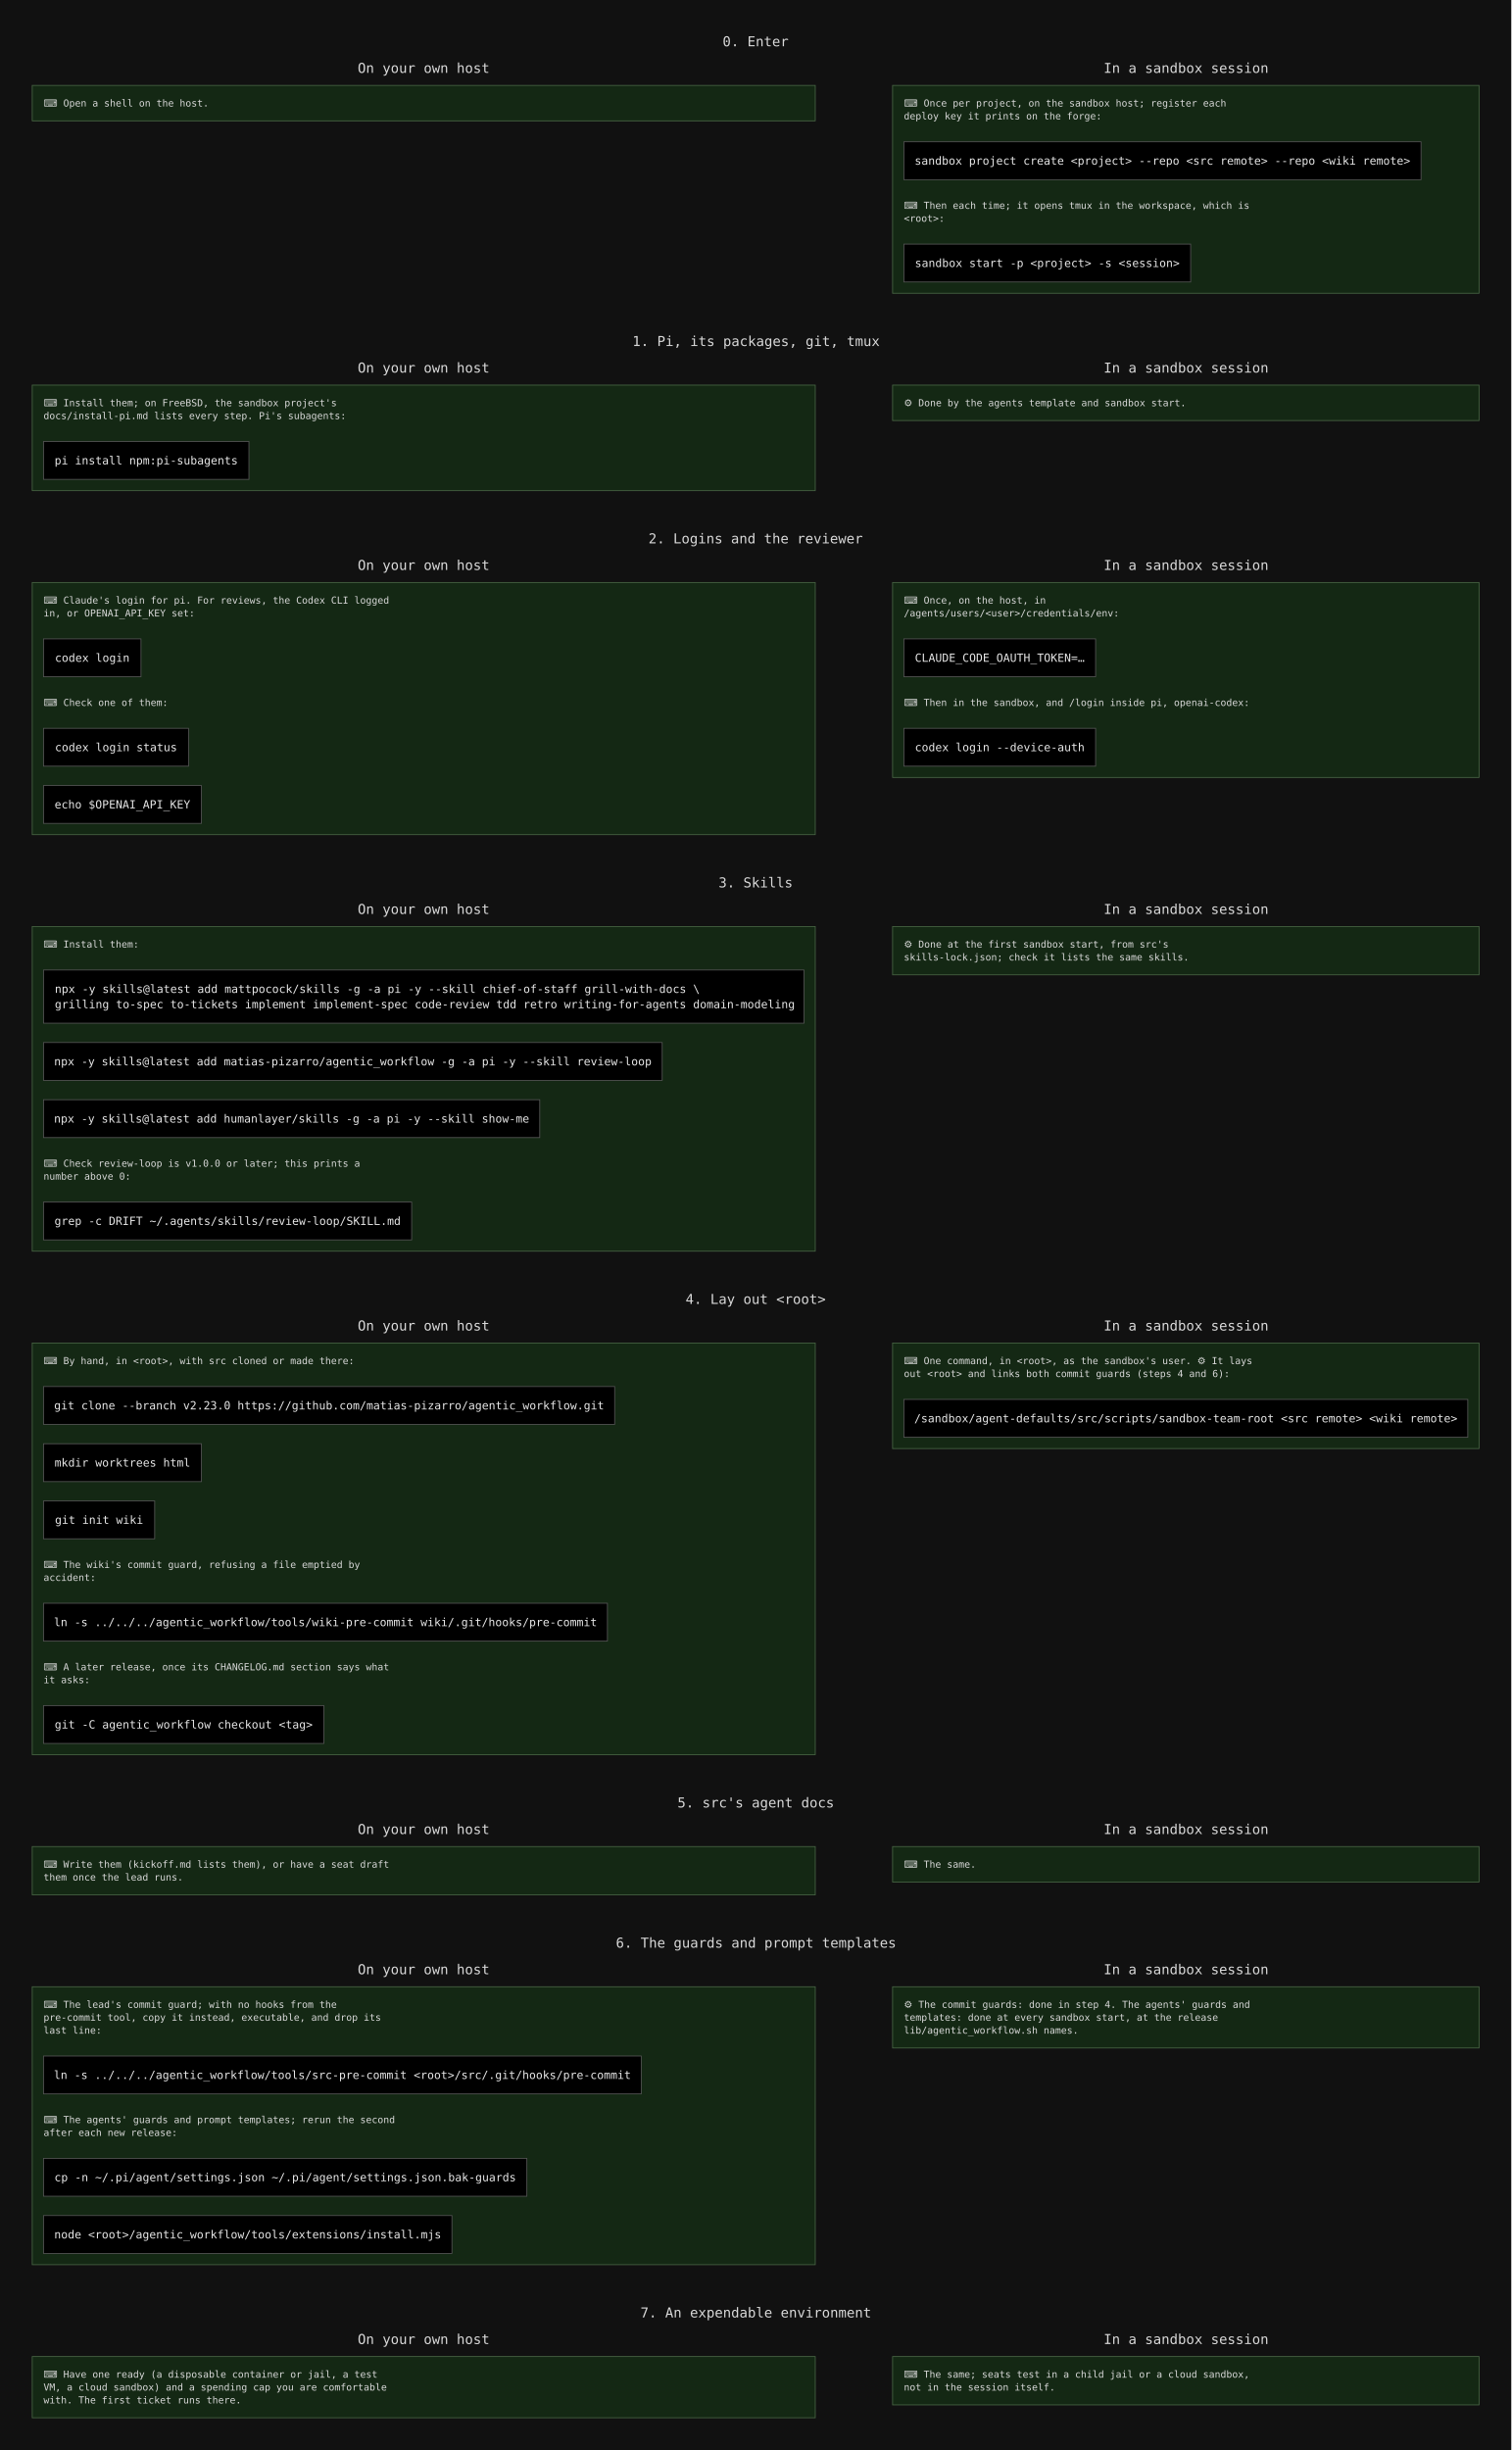
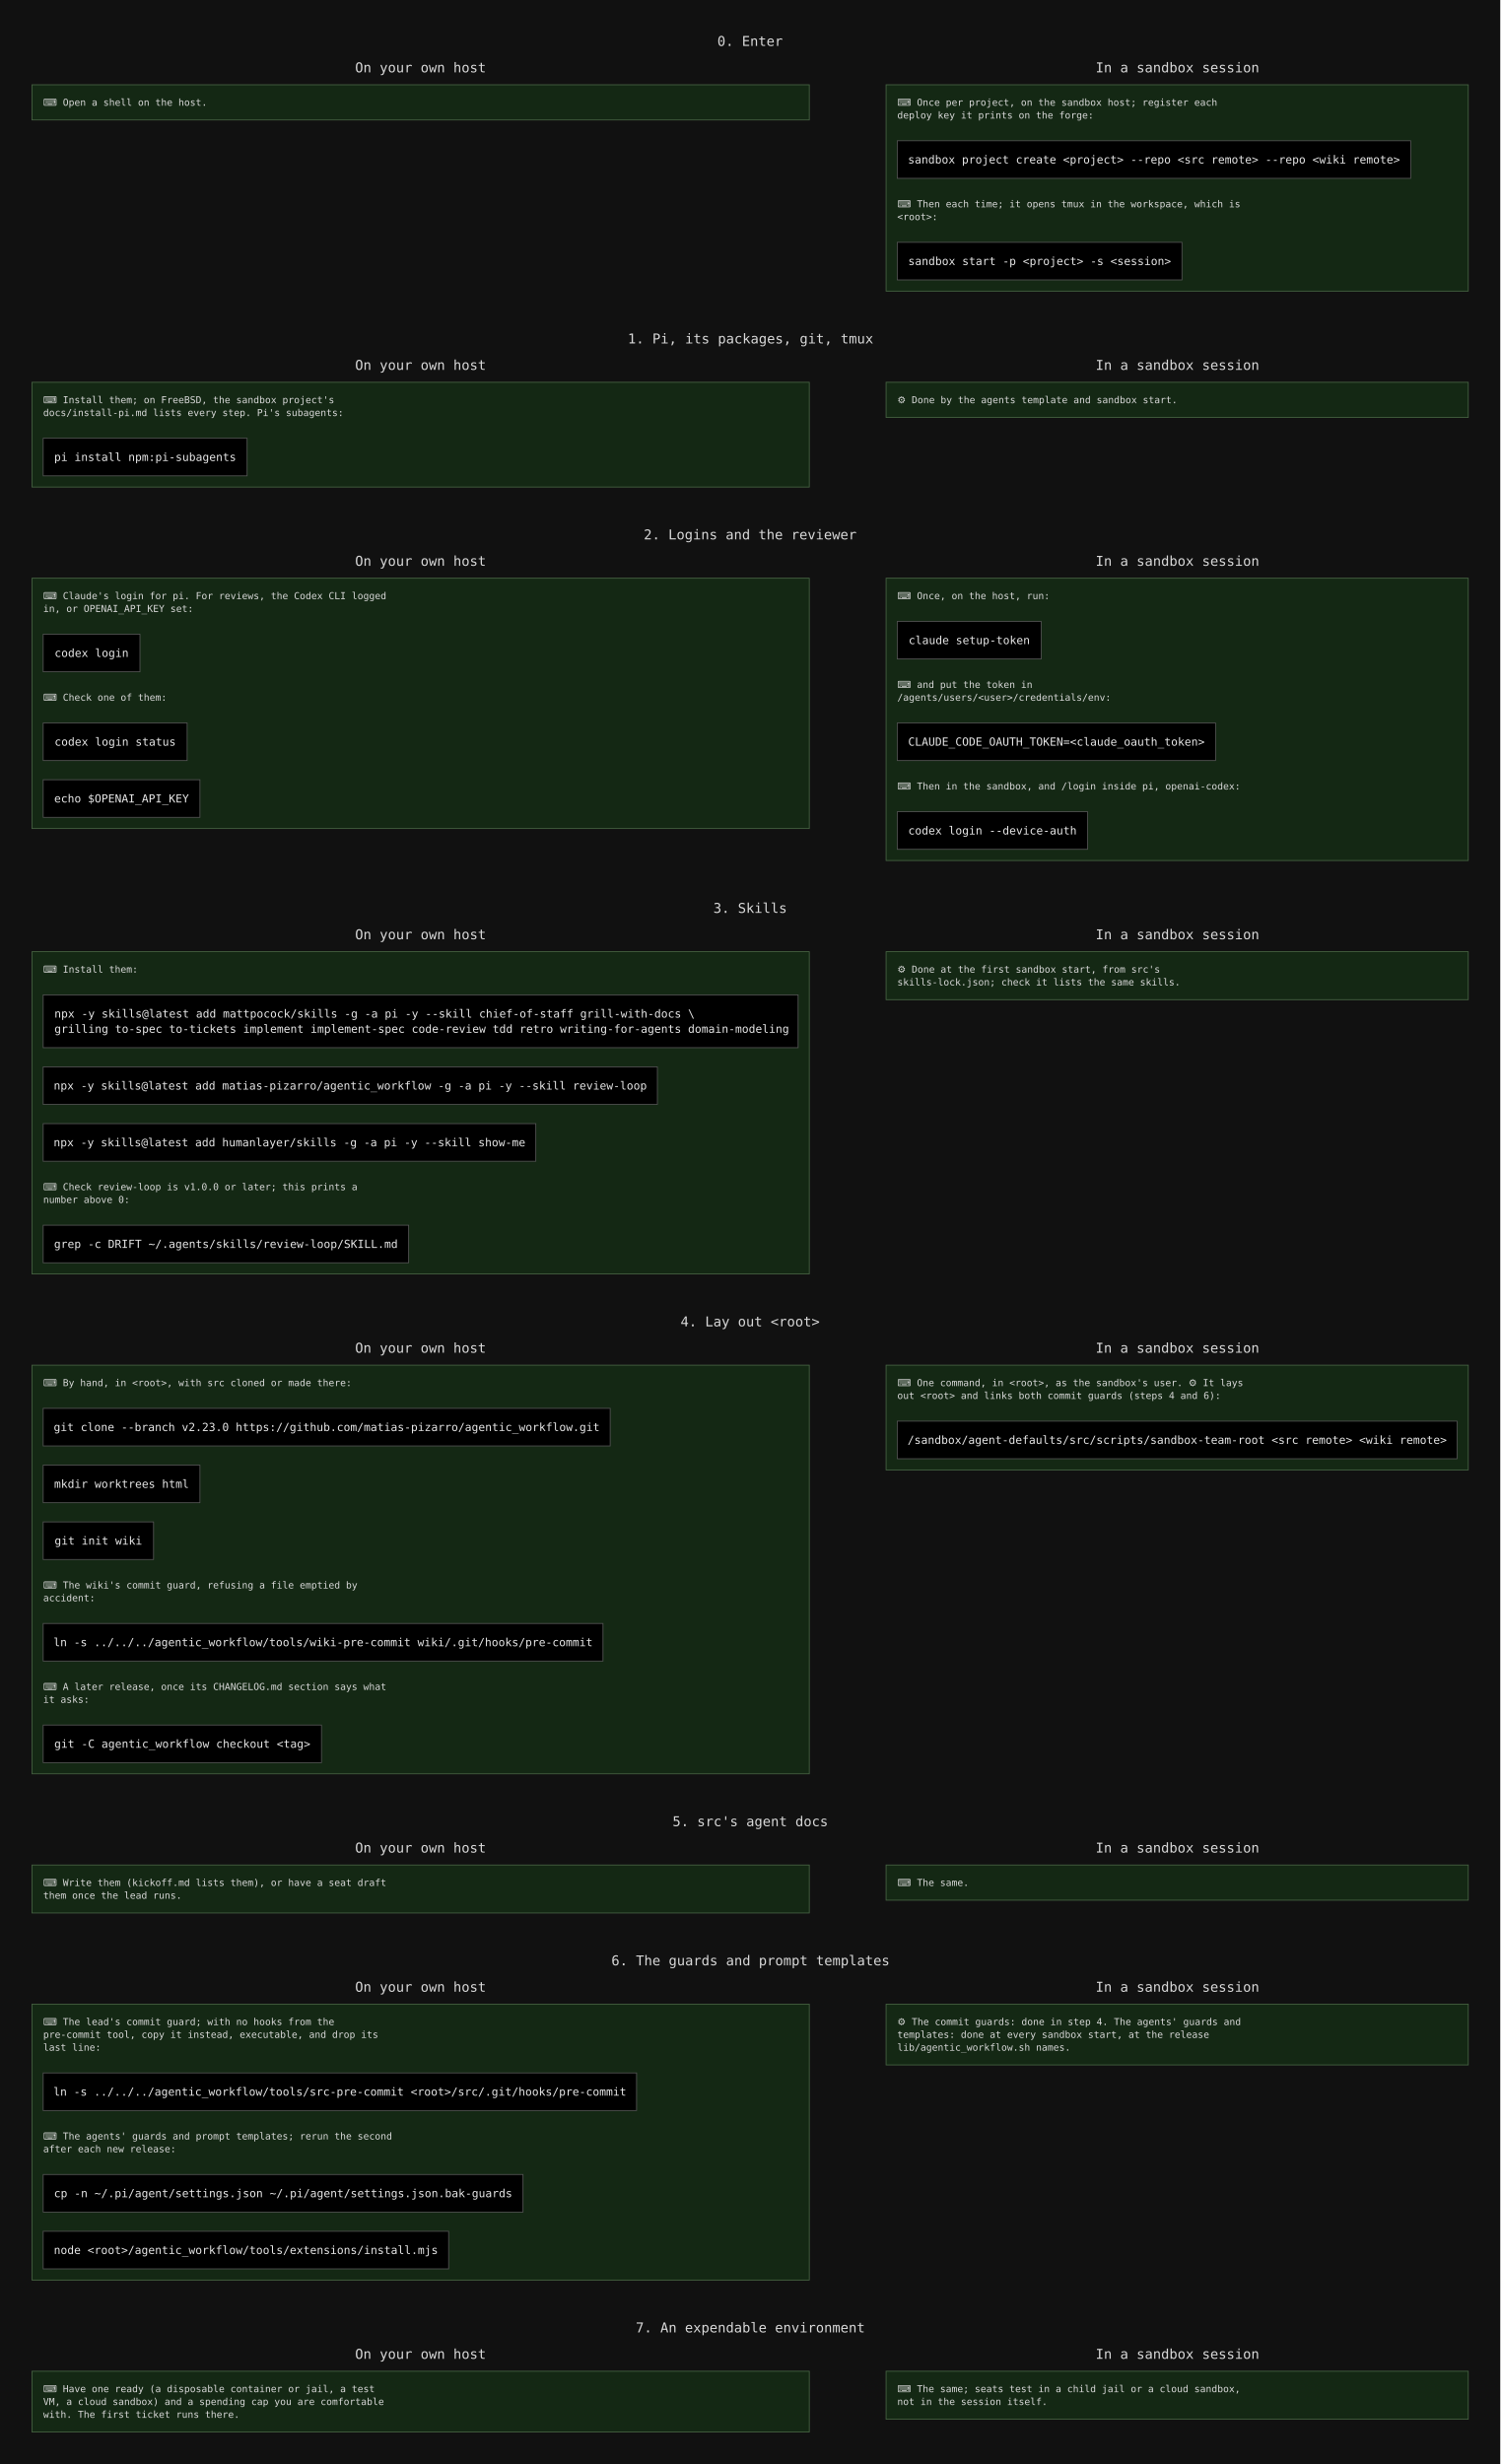
- <svg xmlns="http://www.w3.org/2000/svg" width="1876" height="3041" viewBox="0 0 1876 3041" font-family="'DejaVu Sans Mono', 'Menlo', 'Consolas', 'Liberation Mono', 'Courier New', monospace" font-size="14px">
+ <svg xmlns="http://www.w3.org/2000/svg" width="1876" height="3081" viewBox="0 0 1876 3081" font-family="'DejaVu Sans Mono', 'Menlo', 'Consolas', 'Liberation Mono', 'Courier New', monospace" font-size="14px">
  <defs>
  </defs>
-   <rect x="0" y="0" width="1876" height="3041" fill="#111111" />
+   <rect x="0" y="0" width="1876" height="3081" fill="#111111" />
  <g font-size="17px">
    <text x="897" y="57.45" fill="#d9d9d9" text-anchor="start">0. Enter</text>
  </g>
  <path d="M40 106 H1012 V150 H40 Z" fill="#142814" stroke="#486544" />
  <g font-size="17px">
    <text x="444" y="90.45" fill="#d9d9d9" text-anchor="start">On your own host</text>
  </g>
  <g font-size="12px">
    <text x="54" y="132.2" fill="#d9d9d9" text-anchor="start">⌨️ Open a shell on the host.</text>
  </g>
  <path d="M1108 106 H1836 V364 H1108 Z" fill="#142814" stroke="#486544" />
  <g font-size="17px">
    <text x="1370" y="90.45" fill="#d9d9d9" text-anchor="start">In a sandbox session</text>
  </g>
  <g font-size="12px">
    <text x="1122" y="132.2" fill="#d9d9d9" text-anchor="start">⌨️ Once per project, on the sandbox host; register each</text>
    <text x="1122" y="148.2" fill="#d9d9d9" text-anchor="start">deploy key it prints on the forge:</text>
  </g>
  <path d="M1122 176 H1764 V223 H1122 Z" fill="#000000" stroke="#555555" />
  <text x="1443" y="204.4" fill="#e8e8e8" text-anchor="middle">sandbox project create &lt;project&gt; --repo &lt;src remote&gt; --repo &lt;wiki remote&gt;</text>
  <g font-size="12px">
    <text x="1122" y="259.2" fill="#d9d9d9" text-anchor="start">⌨️ Then each time; it opens tmux in the workspace, which is</text>
    <text x="1122" y="275.2" fill="#d9d9d9" text-anchor="start">&lt;root&gt;:</text>
  </g>
  <path d="M1122 303 H1478 V350 H1122 Z" fill="#000000" stroke="#555555" />
  <text x="1300" y="331.4" fill="#e8e8e8" text-anchor="middle">sandbox start -p &lt;project&gt; -s &lt;session&gt;</text>
  <g font-size="17px">
    <text x="785" y="429.45" fill="#d9d9d9" text-anchor="start">1. Pi, its packages, git, tmux</text>
  </g>
  <path d="M40 478 H1012 V609 H40 Z" fill="#142814" stroke="#486544" />
  <g font-size="17px">
    <text x="444" y="462.45" fill="#d9d9d9" text-anchor="start">On your own host</text>
  </g>
  <g font-size="12px">
    <text x="54" y="504.2" fill="#d9d9d9" text-anchor="start">⌨️ Install them; on FreeBSD, the sandbox project's</text>
    <text x="54" y="520.2" fill="#d9d9d9" text-anchor="start">docs/install-pi.md lists every step. Pi's subagents:</text>
  </g>
  <path d="M54 548 H309 V595 H54 Z" fill="#000000" stroke="#555555" />
  <text x="181.5" y="576.4" fill="#e8e8e8" text-anchor="middle">pi install npm:pi-subagents</text>
  <path d="M1108 478 H1836 V522 H1108 Z" fill="#142814" stroke="#486544" />
  <g font-size="17px">
    <text x="1370" y="462.45" fill="#d9d9d9" text-anchor="start">In a sandbox session</text>
  </g>
  <g font-size="12px">
    <text x="1122" y="504.2" fill="#d9d9d9" text-anchor="start">⚙️ Done by the agents template and sandbox start.</text>
  </g>
  <g font-size="17px">
    <text x="805" y="674.45" fill="#d9d9d9" text-anchor="start">2. Logins and the reviewer</text>
  </g>
  <path d="M40 723 H1012 V1036 H40 Z" fill="#142814" stroke="#486544" />
  <g font-size="17px">
    <text x="444" y="707.45" fill="#d9d9d9" text-anchor="start">On your own host</text>
  </g>
  <g font-size="12px">
    <text x="54" y="749.2" fill="#d9d9d9" text-anchor="start">⌨️ Claude's login for pi. For reviews, the Codex CLI logged</text>
    <text x="54" y="765.2" fill="#d9d9d9" text-anchor="start">in, or OPENAI_API_KEY set:</text>
  </g>
  <path d="M54 793 H175 V840 H54 Z" fill="#000000" stroke="#555555" />
  <text x="114.5" y="821.4" fill="#e8e8e8" text-anchor="middle">codex login</text>
  <g font-size="12px">
    <text x="54" y="876.2" fill="#d9d9d9" text-anchor="start">⌨️ Check one of them:</text>
  </g>
  <path d="M54 904 H234 V951 H54 Z" fill="#000000" stroke="#555555" />
  <text x="144" y="932.4" fill="#e8e8e8" text-anchor="middle">codex login status</text>
  <path d="M54 975 H250 V1022 H54 Z" fill="#000000" stroke="#555555" />
  <text x="152" y="1003.4" fill="#e8e8e8" text-anchor="middle">echo $OPENAI_API_KEY</text>
-   <path d="M1108 723 H1836 V965 H1108 Z" fill="#142814" stroke="#486544" />
+   <path d="M1108 723 H1836 V1076 H1108 Z" fill="#142814" stroke="#486544" />
  <g font-size="17px">
    <text x="1370" y="707.45" fill="#d9d9d9" text-anchor="start">In a sandbox session</text>
  </g>
  <g font-size="12px">
-     <text x="1122" y="749.2" fill="#d9d9d9" text-anchor="start">⌨️ Once, on the host, in</text>
-     <text x="1122" y="765.2" fill="#d9d9d9" text-anchor="start">/agents/users/&lt;user&gt;/credentials/env:</text>
-   </g>
-   <path d="M1122 793 H1360 V840 H1122 Z" fill="#000000" stroke="#555555" />
-   <text x="1241" y="821.4" fill="#e8e8e8" text-anchor="middle">CLAUDE_CODE_OAUTH_TOKEN=…</text>
-   <g font-size="12px">
-     <text x="1122" y="876.2" fill="#d9d9d9" text-anchor="start">⌨️ Then in the sandbox, and /login inside pi, openai-codex:</text>
-   </g>
-   <path d="M1122 904 H1360 V951 H1122 Z" fill="#000000" stroke="#555555" />
-   <text x="1241" y="932.4" fill="#e8e8e8" text-anchor="middle">codex login --device-auth</text>
-   <g font-size="17px">
-     <text x="892" y="1101.45" fill="#d9d9d9" text-anchor="start">3. Skills</text>
-   </g>
-   <path d="M40 1150 H1012 V1553 H40 Z" fill="#142814" stroke="#486544" />
-   <g font-size="17px">
-     <text x="444" y="1134.45" fill="#d9d9d9" text-anchor="start">On your own host</text>
-   </g>
-   <g font-size="12px">
-     <text x="54" y="1176.2" fill="#d9d9d9" text-anchor="start">⌨️ Install them:</text>
-   </g>
-   <path d="M54 1204 H998 V1270 H54 Z" fill="#000000" stroke="#555555" />
-   <text x="68" y="1232.4" fill="#e8e8e8" text-anchor="start">npx -y skills@latest add mattpocock/skills -g -a pi -y --skill chief-of-staff grill-with-docs \</text>
-   <text x="68" y="1251.4" fill="#e8e8e8" text-anchor="start">grilling to-spec to-tickets implement implement-spec code-review tdd retro writing-for-agents domain-modeling</text>
-   <path d="M54 1294 H822 V1341 H54 Z" fill="#000000" stroke="#555555" />
-   <text x="438" y="1322.4" fill="#e8e8e8" text-anchor="middle">npx -y skills@latest add matias-pizarro/agentic_workflow -g -a pi -y --skill review-loop</text>
-   <path d="M54 1365 H670 V1412 H54 Z" fill="#000000" stroke="#555555" />
-   <text x="362" y="1393.4" fill="#e8e8e8" text-anchor="middle">npx -y skills@latest add humanlayer/skills -g -a pi -y --skill show-me</text>
-   <g font-size="12px">
-     <text x="54" y="1448.2" fill="#d9d9d9" text-anchor="start">⌨️ Check review-loop is v1.0.0 or later; this prints a</text>
-     <text x="54" y="1464.2" fill="#d9d9d9" text-anchor="start">number above 0:</text>
-   </g>
-   <path d="M54 1492 H511 V1539 H54 Z" fill="#000000" stroke="#555555" />
-   <text x="282.5" y="1520.4" fill="#e8e8e8" text-anchor="middle">grep -c DRIFT ~/.agents/skills/review-loop/SKILL.md</text>
-   <path d="M1108 1150 H1836 V1210 H1108 Z" fill="#142814" stroke="#486544" />
-   <g font-size="17px">
-     <text x="1370" y="1134.45" fill="#d9d9d9" text-anchor="start">In a sandbox session</text>
-   </g>
-   <g font-size="12px">
-     <text x="1122" y="1176.2" fill="#d9d9d9" text-anchor="start">⚙️ Done at the first sandbox start, from src's</text>
-     <text x="1122" y="1192.2" fill="#d9d9d9" text-anchor="start">skills-lock.json; check it lists the same skills.</text>
-   </g>
-   <g font-size="17px">
-     <text x="851" y="1618.45" fill="#d9d9d9" text-anchor="start">4. Lay out &lt;root&gt;</text>
-   </g>
-   <path d="M40 1667 H1012 V2178 H40 Z" fill="#142814" stroke="#486544" />
-   <g font-size="17px">
-     <text x="444" y="1651.45" fill="#d9d9d9" text-anchor="start">On your own host</text>
-   </g>
-   <g font-size="12px">
-     <text x="54" y="1693.2" fill="#d9d9d9" text-anchor="start">⌨️ By hand, in &lt;root&gt;, with src cloned or made there:</text>
-   </g>
-   <path d="M54 1721 H763 V1768 H54 Z" fill="#000000" stroke="#555555" />
-   <text x="408.5" y="1749.4" fill="#e8e8e8" text-anchor="middle">git clone --branch v2.23.0 https://github.com/matias-pizarro/agentic_workflow.git</text>
-   <path d="M54 1792 H250 V1839 H54 Z" fill="#000000" stroke="#555555" />
-   <text x="152" y="1820.4" fill="#e8e8e8" text-anchor="middle">mkdir worktrees html</text>
-   <path d="M54 1863 H192 V1910 H54 Z" fill="#000000" stroke="#555555" />
-   <text x="123" y="1891.4" fill="#e8e8e8" text-anchor="middle">git init wiki</text>
-   <g font-size="12px">
-     <text x="54" y="1946.2" fill="#d9d9d9" text-anchor="start">⌨️ The wiki's commit guard, refusing a file emptied by</text>
-     <text x="54" y="1962.2" fill="#d9d9d9" text-anchor="start">accident:</text>
-   </g>
-   <path d="M54 1990 H754 V2037 H54 Z" fill="#000000" stroke="#555555" />
-   <text x="404" y="2018.4" fill="#e8e8e8" text-anchor="middle">ln -s ../../../agentic_workflow/tools/wiki-pre-commit wiki/.git/hooks/pre-commit</text>
-   <g font-size="12px">
-     <text x="54" y="2073.2" fill="#d9d9d9" text-anchor="start">⌨️ A later release, once its CHANGELOG.md section says what</text>
-     <text x="54" y="2089.2" fill="#d9d9d9" text-anchor="start">it asks:</text>
-   </g>
-   <path d="M54 2117 H402 V2164 H54 Z" fill="#000000" stroke="#555555" />
-   <text x="228" y="2145.4" fill="#e8e8e8" text-anchor="middle">git -C agentic_workflow checkout &lt;tag&gt;</text>
-   <path d="M1108 1667 H1836 V1798 H1108 Z" fill="#142814" stroke="#486544" />
-   <g font-size="17px">
-     <text x="1370" y="1651.45" fill="#d9d9d9" text-anchor="start">In a sandbox session</text>
-   </g>
-   <g font-size="12px">
-     <text x="1122" y="1693.2" fill="#d9d9d9" text-anchor="start">⌨️ One command, in &lt;root&gt;, as the sandbox's user. ⚙️ It lays</text>
-     <text x="1122" y="1709.2" fill="#d9d9d9" text-anchor="start">out &lt;root&gt; and links both commit guards (steps 4 and 6):</text>
-   </g>
-   <path d="M1122 1737 H1822 V1784 H1122 Z" fill="#000000" stroke="#555555" />
-   <text x="1472" y="1765.4" fill="#e8e8e8" text-anchor="middle">/sandbox/agent-defaults/src/scripts/sandbox-team-root &lt;src remote&gt; &lt;wiki remote&gt;</text>
-   <g font-size="17px">
-     <text x="841" y="2243.45" fill="#d9d9d9" text-anchor="start">5. src's agent docs</text>
-   </g>
-   <path d="M40 2292 H1012 V2352 H40 Z" fill="#142814" stroke="#486544" />
-   <g font-size="17px">
-     <text x="444" y="2276.45" fill="#d9d9d9" text-anchor="start">On your own host</text>
-   </g>
-   <g font-size="12px">
-     <text x="54" y="2318.2" fill="#d9d9d9" text-anchor="start">⌨️ Write them (kickoff.md lists them), or have a seat draft</text>
-     <text x="54" y="2334.2" fill="#d9d9d9" text-anchor="start">them once the lead runs.</text>
-   </g>
-   <path d="M1108 2292 H1836 V2336 H1108 Z" fill="#142814" stroke="#486544" />
-   <g font-size="17px">
-     <text x="1370" y="2276.45" fill="#d9d9d9" text-anchor="start">In a sandbox session</text>
-   </g>
-   <g font-size="12px">
-     <text x="1122" y="2318.2" fill="#d9d9d9" text-anchor="start">⌨️ The same.</text>
-   </g>
-   <g font-size="17px">
-     <text x="764.5" y="2417.45" fill="#d9d9d9" text-anchor="start">6. The guards and prompt templates</text>
-   </g>
-   <path d="M40 2466 H1012 V2811 H40 Z" fill="#142814" stroke="#486544" />
-   <g font-size="17px">
-     <text x="444" y="2450.45" fill="#d9d9d9" text-anchor="start">On your own host</text>
-   </g>
-   <g font-size="12px">
-     <text x="54" y="2492.2" fill="#d9d9d9" text-anchor="start">⌨️ The lead's commit guard; with no hooks from the</text>
-     <text x="54" y="2508.2" fill="#d9d9d9" text-anchor="start">pre-commit tool, copy it instead, executable, and drop its</text>
-     <text x="54" y="2524.2" fill="#d9d9d9" text-anchor="start">last line:</text>
-   </g>
-   <path d="M54 2552 H796 V2599 H54 Z" fill="#000000" stroke="#555555" />
-   <text x="425" y="2580.4" fill="#e8e8e8" text-anchor="middle">ln -s ../../../agentic_workflow/tools/src-pre-commit &lt;root&gt;/src/.git/hooks/pre-commit</text>
-   <g font-size="12px">
-     <text x="54" y="2635.2" fill="#d9d9d9" text-anchor="start">⌨️ The agents' guards and prompt templates; rerun the second</text>
-     <text x="54" y="2651.2" fill="#d9d9d9" text-anchor="start">after each new release:</text>
-   </g>
-   <path d="M54 2679 H654 V2726 H54 Z" fill="#000000" stroke="#555555" />
-   <text x="354" y="2707.4" fill="#e8e8e8" text-anchor="middle">cp -n ~/.pi/agent/settings.json ~/.pi/agent/settings.json.bak-guards</text>
-   <path d="M54 2750 H561 V2797 H54 Z" fill="#000000" stroke="#555555" />
-   <text x="307.5" y="2778.4" fill="#e8e8e8" text-anchor="middle">node &lt;root&gt;/agentic_workflow/tools/extensions/install.mjs</text>
-   <path d="M1108 2466 H1836 V2542 H1108 Z" fill="#142814" stroke="#486544" />
-   <g font-size="17px">
-     <text x="1370" y="2450.45" fill="#d9d9d9" text-anchor="start">In a sandbox session</text>
-   </g>
-   <g font-size="12px">
-     <text x="1122" y="2492.2" fill="#d9d9d9" text-anchor="start">⚙️ The commit guards: done in step 4. The agents' guards and</text>
-     <text x="1122" y="2508.2" fill="#d9d9d9" text-anchor="start">templates: done at every sandbox start, at the release</text>
-     <text x="1122" y="2524.2" fill="#d9d9d9" text-anchor="start">lib/agentic_workflow.sh names.</text>
-   </g>
-   <g font-size="17px">
-     <text x="795" y="2876.45" fill="#d9d9d9" text-anchor="start">7. An expendable environment</text>
-   </g>
-   <path d="M40 2925 H1012 V3001 H40 Z" fill="#142814" stroke="#486544" />
-   <g font-size="17px">
-     <text x="444" y="2909.45" fill="#d9d9d9" text-anchor="start">On your own host</text>
-   </g>
-   <g font-size="12px">
-     <text x="54" y="2951.2" fill="#d9d9d9" text-anchor="start">⌨️ Have one ready (a disposable container or jail, a test</text>
-     <text x="54" y="2967.2" fill="#d9d9d9" text-anchor="start">VM, a cloud sandbox) and a spending cap you are comfortable</text>
-     <text x="54" y="2983.2" fill="#d9d9d9" text-anchor="start">with. The first ticket runs there.</text>
-   </g>
-   <path d="M1108 2925 H1836 V2985 H1108 Z" fill="#142814" stroke="#486544" />
-   <g font-size="17px">
-     <text x="1370" y="2909.45" fill="#d9d9d9" text-anchor="start">In a sandbox session</text>
-   </g>
-   <g font-size="12px">
-     <text x="1122" y="2951.2" fill="#d9d9d9" text-anchor="start">⌨️ The same; seats test in a child jail or a cloud sandbox,</text>
-     <text x="1122" y="2967.2" fill="#d9d9d9" text-anchor="start">not in the session itself.</text>
+     <text x="1122" y="749.2" fill="#d9d9d9" text-anchor="start">⌨️ Once, on the host, run:</text>
+   </g>
+   <path d="M1122 777 H1302 V824 H1122 Z" fill="#000000" stroke="#555555" />
+   <text x="1212" y="805.4" fill="#e8e8e8" text-anchor="middle">claude setup-token</text>
+   <g font-size="12px">
+     <text x="1122" y="860.2" fill="#d9d9d9" text-anchor="start">⌨️ and put the token in</text>
+     <text x="1122" y="876.2" fill="#d9d9d9" text-anchor="start">/agents/users/&lt;user&gt;/credentials/env:</text>
+   </g>
+   <path d="M1122 904 H1520 V951 H1122 Z" fill="#000000" stroke="#555555" />
+   <text x="1321" y="932.4" fill="#e8e8e8" text-anchor="middle">CLAUDE_CODE_OAUTH_TOKEN=&lt;claude_oauth_token&gt;</text>
+   <g font-size="12px">
+     <text x="1122" y="987.2" fill="#d9d9d9" text-anchor="start">⌨️ Then in the sandbox, and /login inside pi, openai-codex:</text>
+   </g>
+   <path d="M1122 1015 H1360 V1062 H1122 Z" fill="#000000" stroke="#555555" />
+   <text x="1241" y="1043.4" fill="#e8e8e8" text-anchor="middle">codex login --device-auth</text>
+   <g font-size="17px">
+     <text x="892" y="1141.45" fill="#d9d9d9" text-anchor="start">3. Skills</text>
+   </g>
+   <path d="M40 1190 H1012 V1593 H40 Z" fill="#142814" stroke="#486544" />
+   <g font-size="17px">
+     <text x="444" y="1174.45" fill="#d9d9d9" text-anchor="start">On your own host</text>
+   </g>
+   <g font-size="12px">
+     <text x="54" y="1216.2" fill="#d9d9d9" text-anchor="start">⌨️ Install them:</text>
+   </g>
+   <path d="M54 1244 H998 V1310 H54 Z" fill="#000000" stroke="#555555" />
+   <text x="68" y="1272.4" fill="#e8e8e8" text-anchor="start">npx -y skills@latest add mattpocock/skills -g -a pi -y --skill chief-of-staff grill-with-docs \</text>
+   <text x="68" y="1291.4" fill="#e8e8e8" text-anchor="start">grilling to-spec to-tickets implement implement-spec code-review tdd retro writing-for-agents domain-modeling</text>
+   <path d="M54 1334 H822 V1381 H54 Z" fill="#000000" stroke="#555555" />
+   <text x="438" y="1362.4" fill="#e8e8e8" text-anchor="middle">npx -y skills@latest add matias-pizarro/agentic_workflow -g -a pi -y --skill review-loop</text>
+   <path d="M54 1405 H670 V1452 H54 Z" fill="#000000" stroke="#555555" />
+   <text x="362" y="1433.4" fill="#e8e8e8" text-anchor="middle">npx -y skills@latest add humanlayer/skills -g -a pi -y --skill show-me</text>
+   <g font-size="12px">
+     <text x="54" y="1488.2" fill="#d9d9d9" text-anchor="start">⌨️ Check review-loop is v1.0.0 or later; this prints a</text>
+     <text x="54" y="1504.2" fill="#d9d9d9" text-anchor="start">number above 0:</text>
+   </g>
+   <path d="M54 1532 H511 V1579 H54 Z" fill="#000000" stroke="#555555" />
+   <text x="282.5" y="1560.4" fill="#e8e8e8" text-anchor="middle">grep -c DRIFT ~/.agents/skills/review-loop/SKILL.md</text>
+   <path d="M1108 1190 H1836 V1250 H1108 Z" fill="#142814" stroke="#486544" />
+   <g font-size="17px">
+     <text x="1370" y="1174.45" fill="#d9d9d9" text-anchor="start">In a sandbox session</text>
+   </g>
+   <g font-size="12px">
+     <text x="1122" y="1216.2" fill="#d9d9d9" text-anchor="start">⚙️ Done at the first sandbox start, from src's</text>
+     <text x="1122" y="1232.2" fill="#d9d9d9" text-anchor="start">skills-lock.json; check it lists the same skills.</text>
+   </g>
+   <g font-size="17px">
+     <text x="851" y="1658.45" fill="#d9d9d9" text-anchor="start">4. Lay out &lt;root&gt;</text>
+   </g>
+   <path d="M40 1707 H1012 V2218 H40 Z" fill="#142814" stroke="#486544" />
+   <g font-size="17px">
+     <text x="444" y="1691.45" fill="#d9d9d9" text-anchor="start">On your own host</text>
+   </g>
+   <g font-size="12px">
+     <text x="54" y="1733.2" fill="#d9d9d9" text-anchor="start">⌨️ By hand, in &lt;root&gt;, with src cloned or made there:</text>
+   </g>
+   <path d="M54 1761 H763 V1808 H54 Z" fill="#000000" stroke="#555555" />
+   <text x="408.5" y="1789.4" fill="#e8e8e8" text-anchor="middle">git clone --branch v2.23.0 https://github.com/matias-pizarro/agentic_workflow.git</text>
+   <path d="M54 1832 H250 V1879 H54 Z" fill="#000000" stroke="#555555" />
+   <text x="152" y="1860.4" fill="#e8e8e8" text-anchor="middle">mkdir worktrees html</text>
+   <path d="M54 1903 H192 V1950 H54 Z" fill="#000000" stroke="#555555" />
+   <text x="123" y="1931.4" fill="#e8e8e8" text-anchor="middle">git init wiki</text>
+   <g font-size="12px">
+     <text x="54" y="1986.2" fill="#d9d9d9" text-anchor="start">⌨️ The wiki's commit guard, refusing a file emptied by</text>
+     <text x="54" y="2002.2" fill="#d9d9d9" text-anchor="start">accident:</text>
+   </g>
+   <path d="M54 2030 H754 V2077 H54 Z" fill="#000000" stroke="#555555" />
+   <text x="404" y="2058.4" fill="#e8e8e8" text-anchor="middle">ln -s ../../../agentic_workflow/tools/wiki-pre-commit wiki/.git/hooks/pre-commit</text>
+   <g font-size="12px">
+     <text x="54" y="2113.2" fill="#d9d9d9" text-anchor="start">⌨️ A later release, once its CHANGELOG.md section says what</text>
+     <text x="54" y="2129.2" fill="#d9d9d9" text-anchor="start">it asks:</text>
+   </g>
+   <path d="M54 2157 H402 V2204 H54 Z" fill="#000000" stroke="#555555" />
+   <text x="228" y="2185.4" fill="#e8e8e8" text-anchor="middle">git -C agentic_workflow checkout &lt;tag&gt;</text>
+   <path d="M1108 1707 H1836 V1838 H1108 Z" fill="#142814" stroke="#486544" />
+   <g font-size="17px">
+     <text x="1370" y="1691.45" fill="#d9d9d9" text-anchor="start">In a sandbox session</text>
+   </g>
+   <g font-size="12px">
+     <text x="1122" y="1733.2" fill="#d9d9d9" text-anchor="start">⌨️ One command, in &lt;root&gt;, as the sandbox's user. ⚙️ It lays</text>
+     <text x="1122" y="1749.2" fill="#d9d9d9" text-anchor="start">out &lt;root&gt; and links both commit guards (steps 4 and 6):</text>
+   </g>
+   <path d="M1122 1777 H1822 V1824 H1122 Z" fill="#000000" stroke="#555555" />
+   <text x="1472" y="1805.4" fill="#e8e8e8" text-anchor="middle">/sandbox/agent-defaults/src/scripts/sandbox-team-root &lt;src remote&gt; &lt;wiki remote&gt;</text>
+   <g font-size="17px">
+     <text x="841" y="2283.45" fill="#d9d9d9" text-anchor="start">5. src's agent docs</text>
+   </g>
+   <path d="M40 2332 H1012 V2392 H40 Z" fill="#142814" stroke="#486544" />
+   <g font-size="17px">
+     <text x="444" y="2316.45" fill="#d9d9d9" text-anchor="start">On your own host</text>
+   </g>
+   <g font-size="12px">
+     <text x="54" y="2358.2" fill="#d9d9d9" text-anchor="start">⌨️ Write them (kickoff.md lists them), or have a seat draft</text>
+     <text x="54" y="2374.2" fill="#d9d9d9" text-anchor="start">them once the lead runs.</text>
+   </g>
+   <path d="M1108 2332 H1836 V2376 H1108 Z" fill="#142814" stroke="#486544" />
+   <g font-size="17px">
+     <text x="1370" y="2316.45" fill="#d9d9d9" text-anchor="start">In a sandbox session</text>
+   </g>
+   <g font-size="12px">
+     <text x="1122" y="2358.2" fill="#d9d9d9" text-anchor="start">⌨️ The same.</text>
+   </g>
+   <g font-size="17px">
+     <text x="764.5" y="2457.45" fill="#d9d9d9" text-anchor="start">6. The guards and prompt templates</text>
+   </g>
+   <path d="M40 2506 H1012 V2851 H40 Z" fill="#142814" stroke="#486544" />
+   <g font-size="17px">
+     <text x="444" y="2490.45" fill="#d9d9d9" text-anchor="start">On your own host</text>
+   </g>
+   <g font-size="12px">
+     <text x="54" y="2532.2" fill="#d9d9d9" text-anchor="start">⌨️ The lead's commit guard; with no hooks from the</text>
+     <text x="54" y="2548.2" fill="#d9d9d9" text-anchor="start">pre-commit tool, copy it instead, executable, and drop its</text>
+     <text x="54" y="2564.2" fill="#d9d9d9" text-anchor="start">last line:</text>
+   </g>
+   <path d="M54 2592 H796 V2639 H54 Z" fill="#000000" stroke="#555555" />
+   <text x="425" y="2620.4" fill="#e8e8e8" text-anchor="middle">ln -s ../../../agentic_workflow/tools/src-pre-commit &lt;root&gt;/src/.git/hooks/pre-commit</text>
+   <g font-size="12px">
+     <text x="54" y="2675.2" fill="#d9d9d9" text-anchor="start">⌨️ The agents' guards and prompt templates; rerun the second</text>
+     <text x="54" y="2691.2" fill="#d9d9d9" text-anchor="start">after each new release:</text>
+   </g>
+   <path d="M54 2719 H654 V2766 H54 Z" fill="#000000" stroke="#555555" />
+   <text x="354" y="2747.4" fill="#e8e8e8" text-anchor="middle">cp -n ~/.pi/agent/settings.json ~/.pi/agent/settings.json.bak-guards</text>
+   <path d="M54 2790 H561 V2837 H54 Z" fill="#000000" stroke="#555555" />
+   <text x="307.5" y="2818.4" fill="#e8e8e8" text-anchor="middle">node &lt;root&gt;/agentic_workflow/tools/extensions/install.mjs</text>
+   <path d="M1108 2506 H1836 V2582 H1108 Z" fill="#142814" stroke="#486544" />
+   <g font-size="17px">
+     <text x="1370" y="2490.45" fill="#d9d9d9" text-anchor="start">In a sandbox session</text>
+   </g>
+   <g font-size="12px">
+     <text x="1122" y="2532.2" fill="#d9d9d9" text-anchor="start">⚙️ The commit guards: done in step 4. The agents' guards and</text>
+     <text x="1122" y="2548.2" fill="#d9d9d9" text-anchor="start">templates: done at every sandbox start, at the release</text>
+     <text x="1122" y="2564.2" fill="#d9d9d9" text-anchor="start">lib/agentic_workflow.sh names.</text>
+   </g>
+   <g font-size="17px">
+     <text x="795" y="2916.45" fill="#d9d9d9" text-anchor="start">7. An expendable environment</text>
+   </g>
+   <path d="M40 2965 H1012 V3041 H40 Z" fill="#142814" stroke="#486544" />
+   <g font-size="17px">
+     <text x="444" y="2949.45" fill="#d9d9d9" text-anchor="start">On your own host</text>
+   </g>
+   <g font-size="12px">
+     <text x="54" y="2991.2" fill="#d9d9d9" text-anchor="start">⌨️ Have one ready (a disposable container or jail, a test</text>
+     <text x="54" y="3007.2" fill="#d9d9d9" text-anchor="start">VM, a cloud sandbox) and a spending cap you are comfortable</text>
+     <text x="54" y="3023.2" fill="#d9d9d9" text-anchor="start">with. The first ticket runs there.</text>
+   </g>
+   <path d="M1108 2965 H1836 V3025 H1108 Z" fill="#142814" stroke="#486544" />
+   <g font-size="17px">
+     <text x="1370" y="2949.45" fill="#d9d9d9" text-anchor="start">In a sandbox session</text>
+   </g>
+   <g font-size="12px">
+     <text x="1122" y="2991.2" fill="#d9d9d9" text-anchor="start">⌨️ The same; seats test in a child jail or a cloud sandbox,</text>
+     <text x="1122" y="3007.2" fill="#d9d9d9" text-anchor="start">not in the session itself.</text>
  </g>
</svg>
